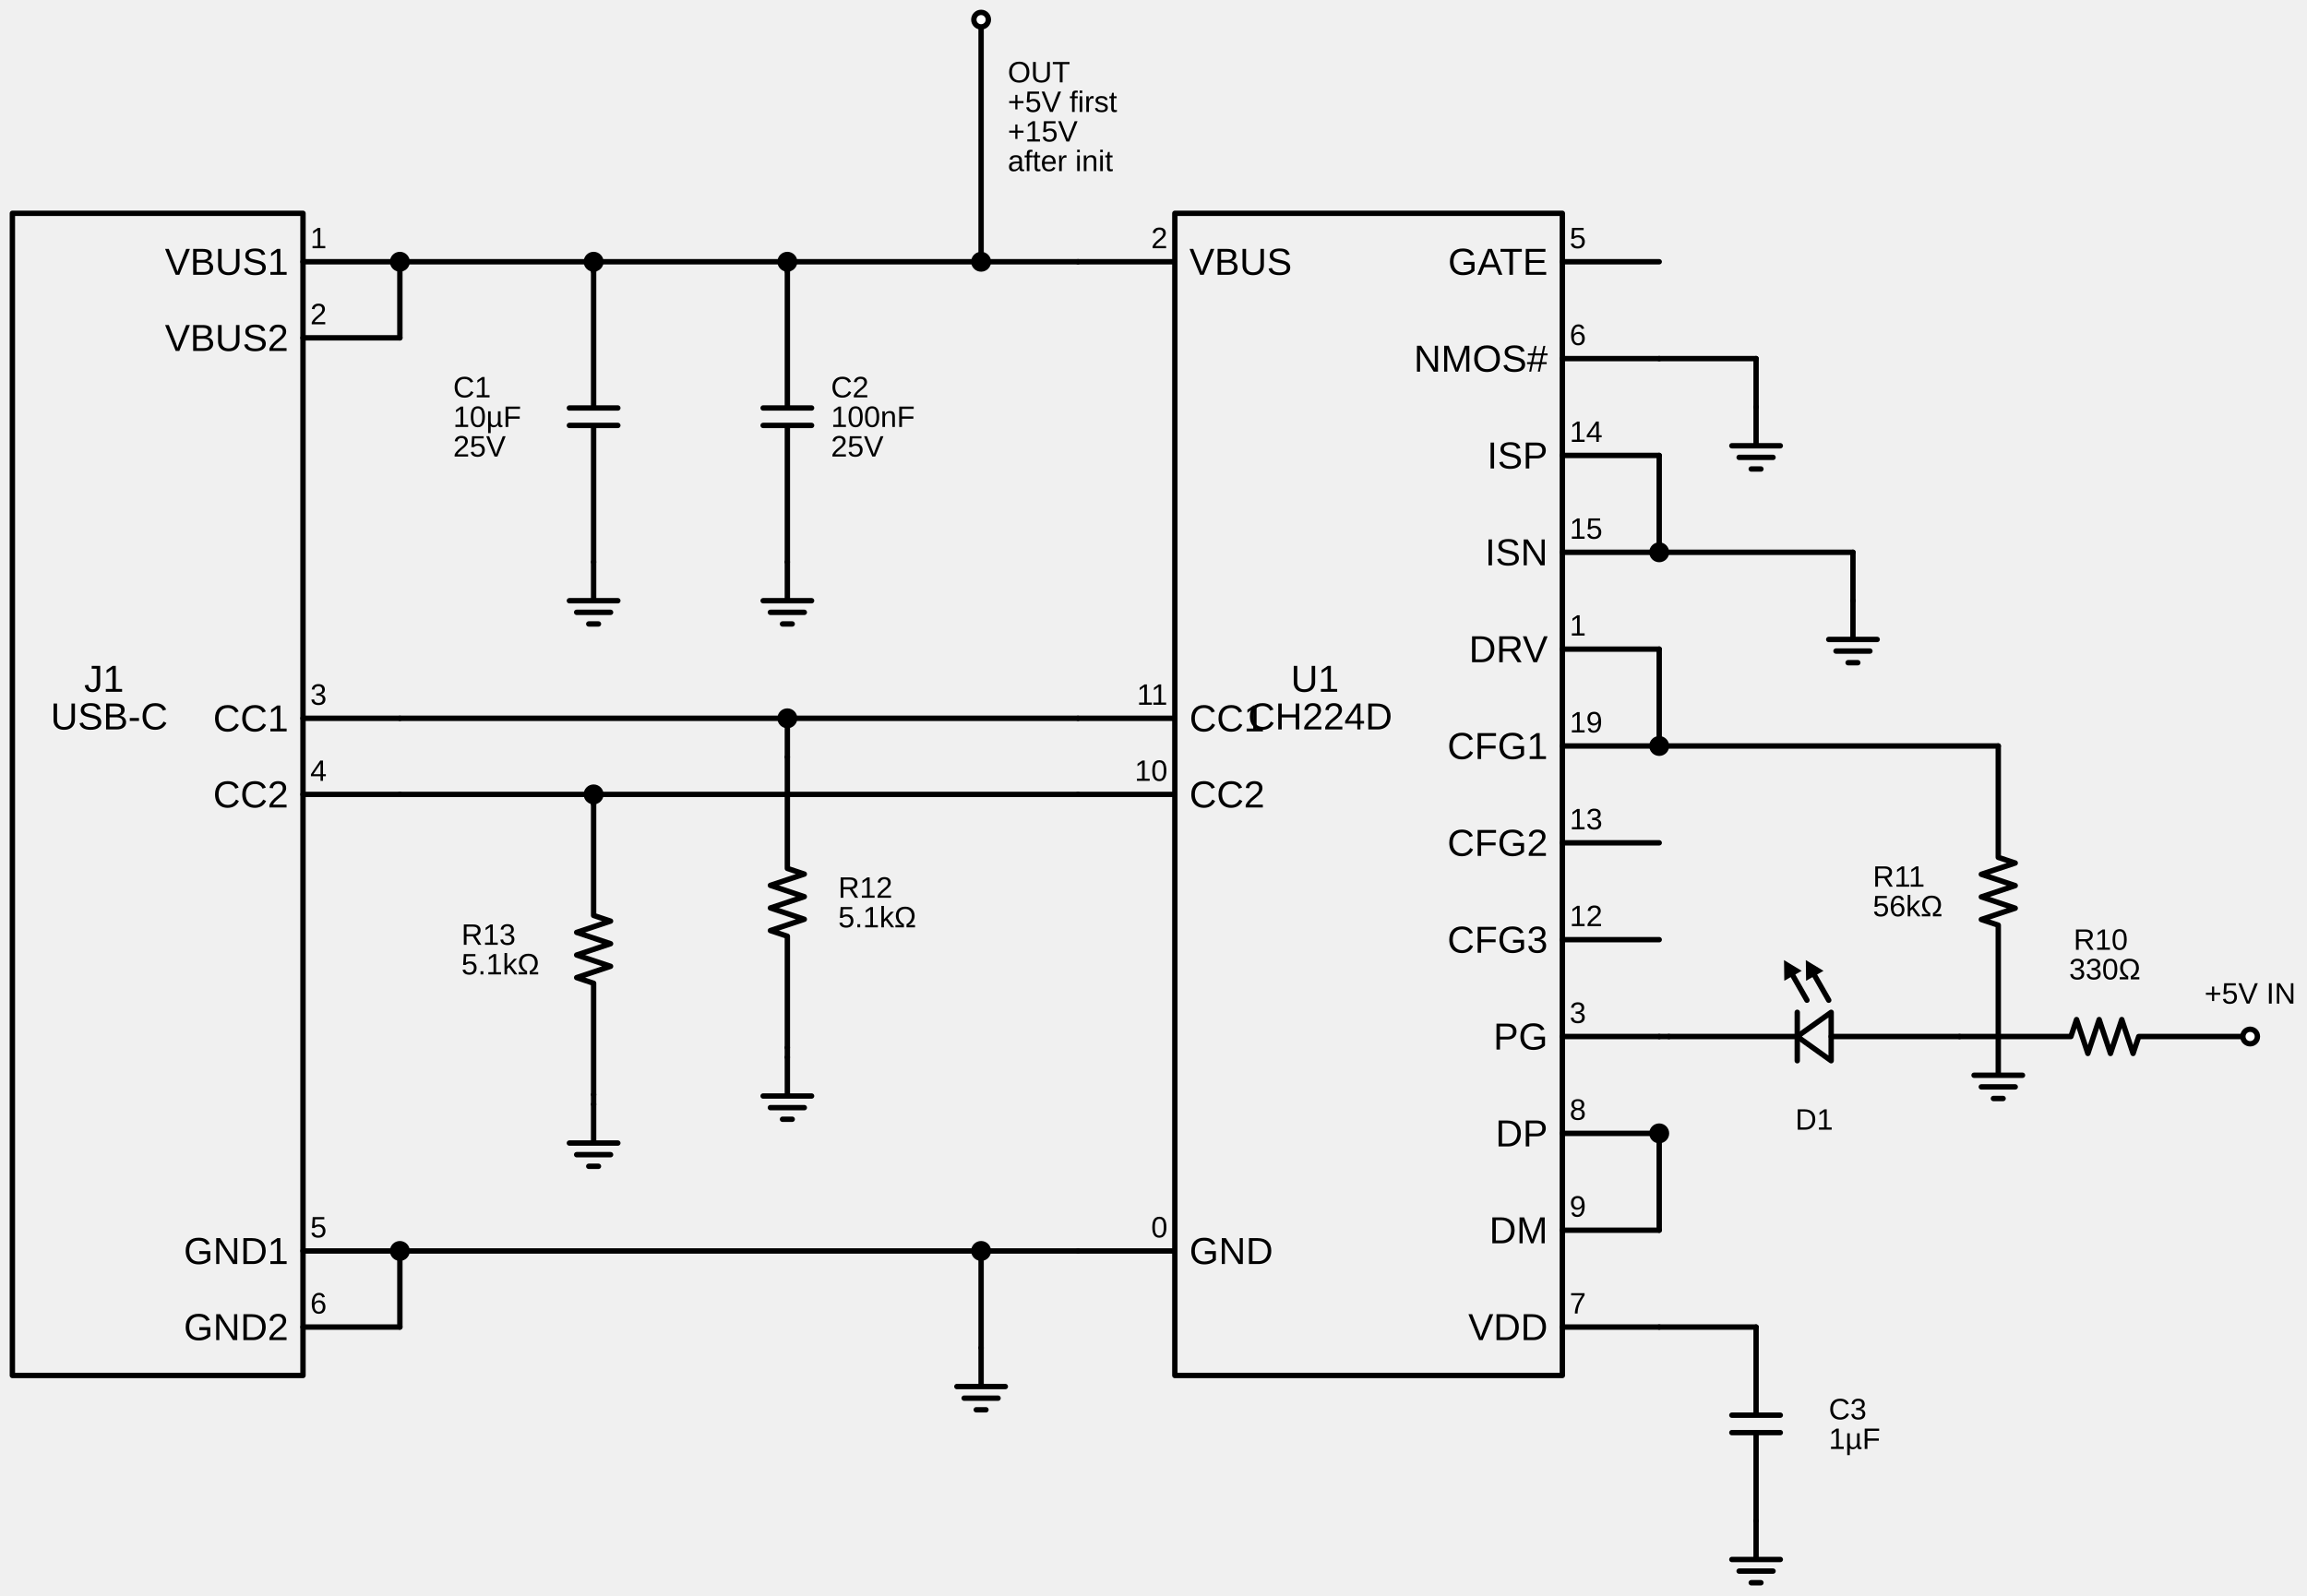
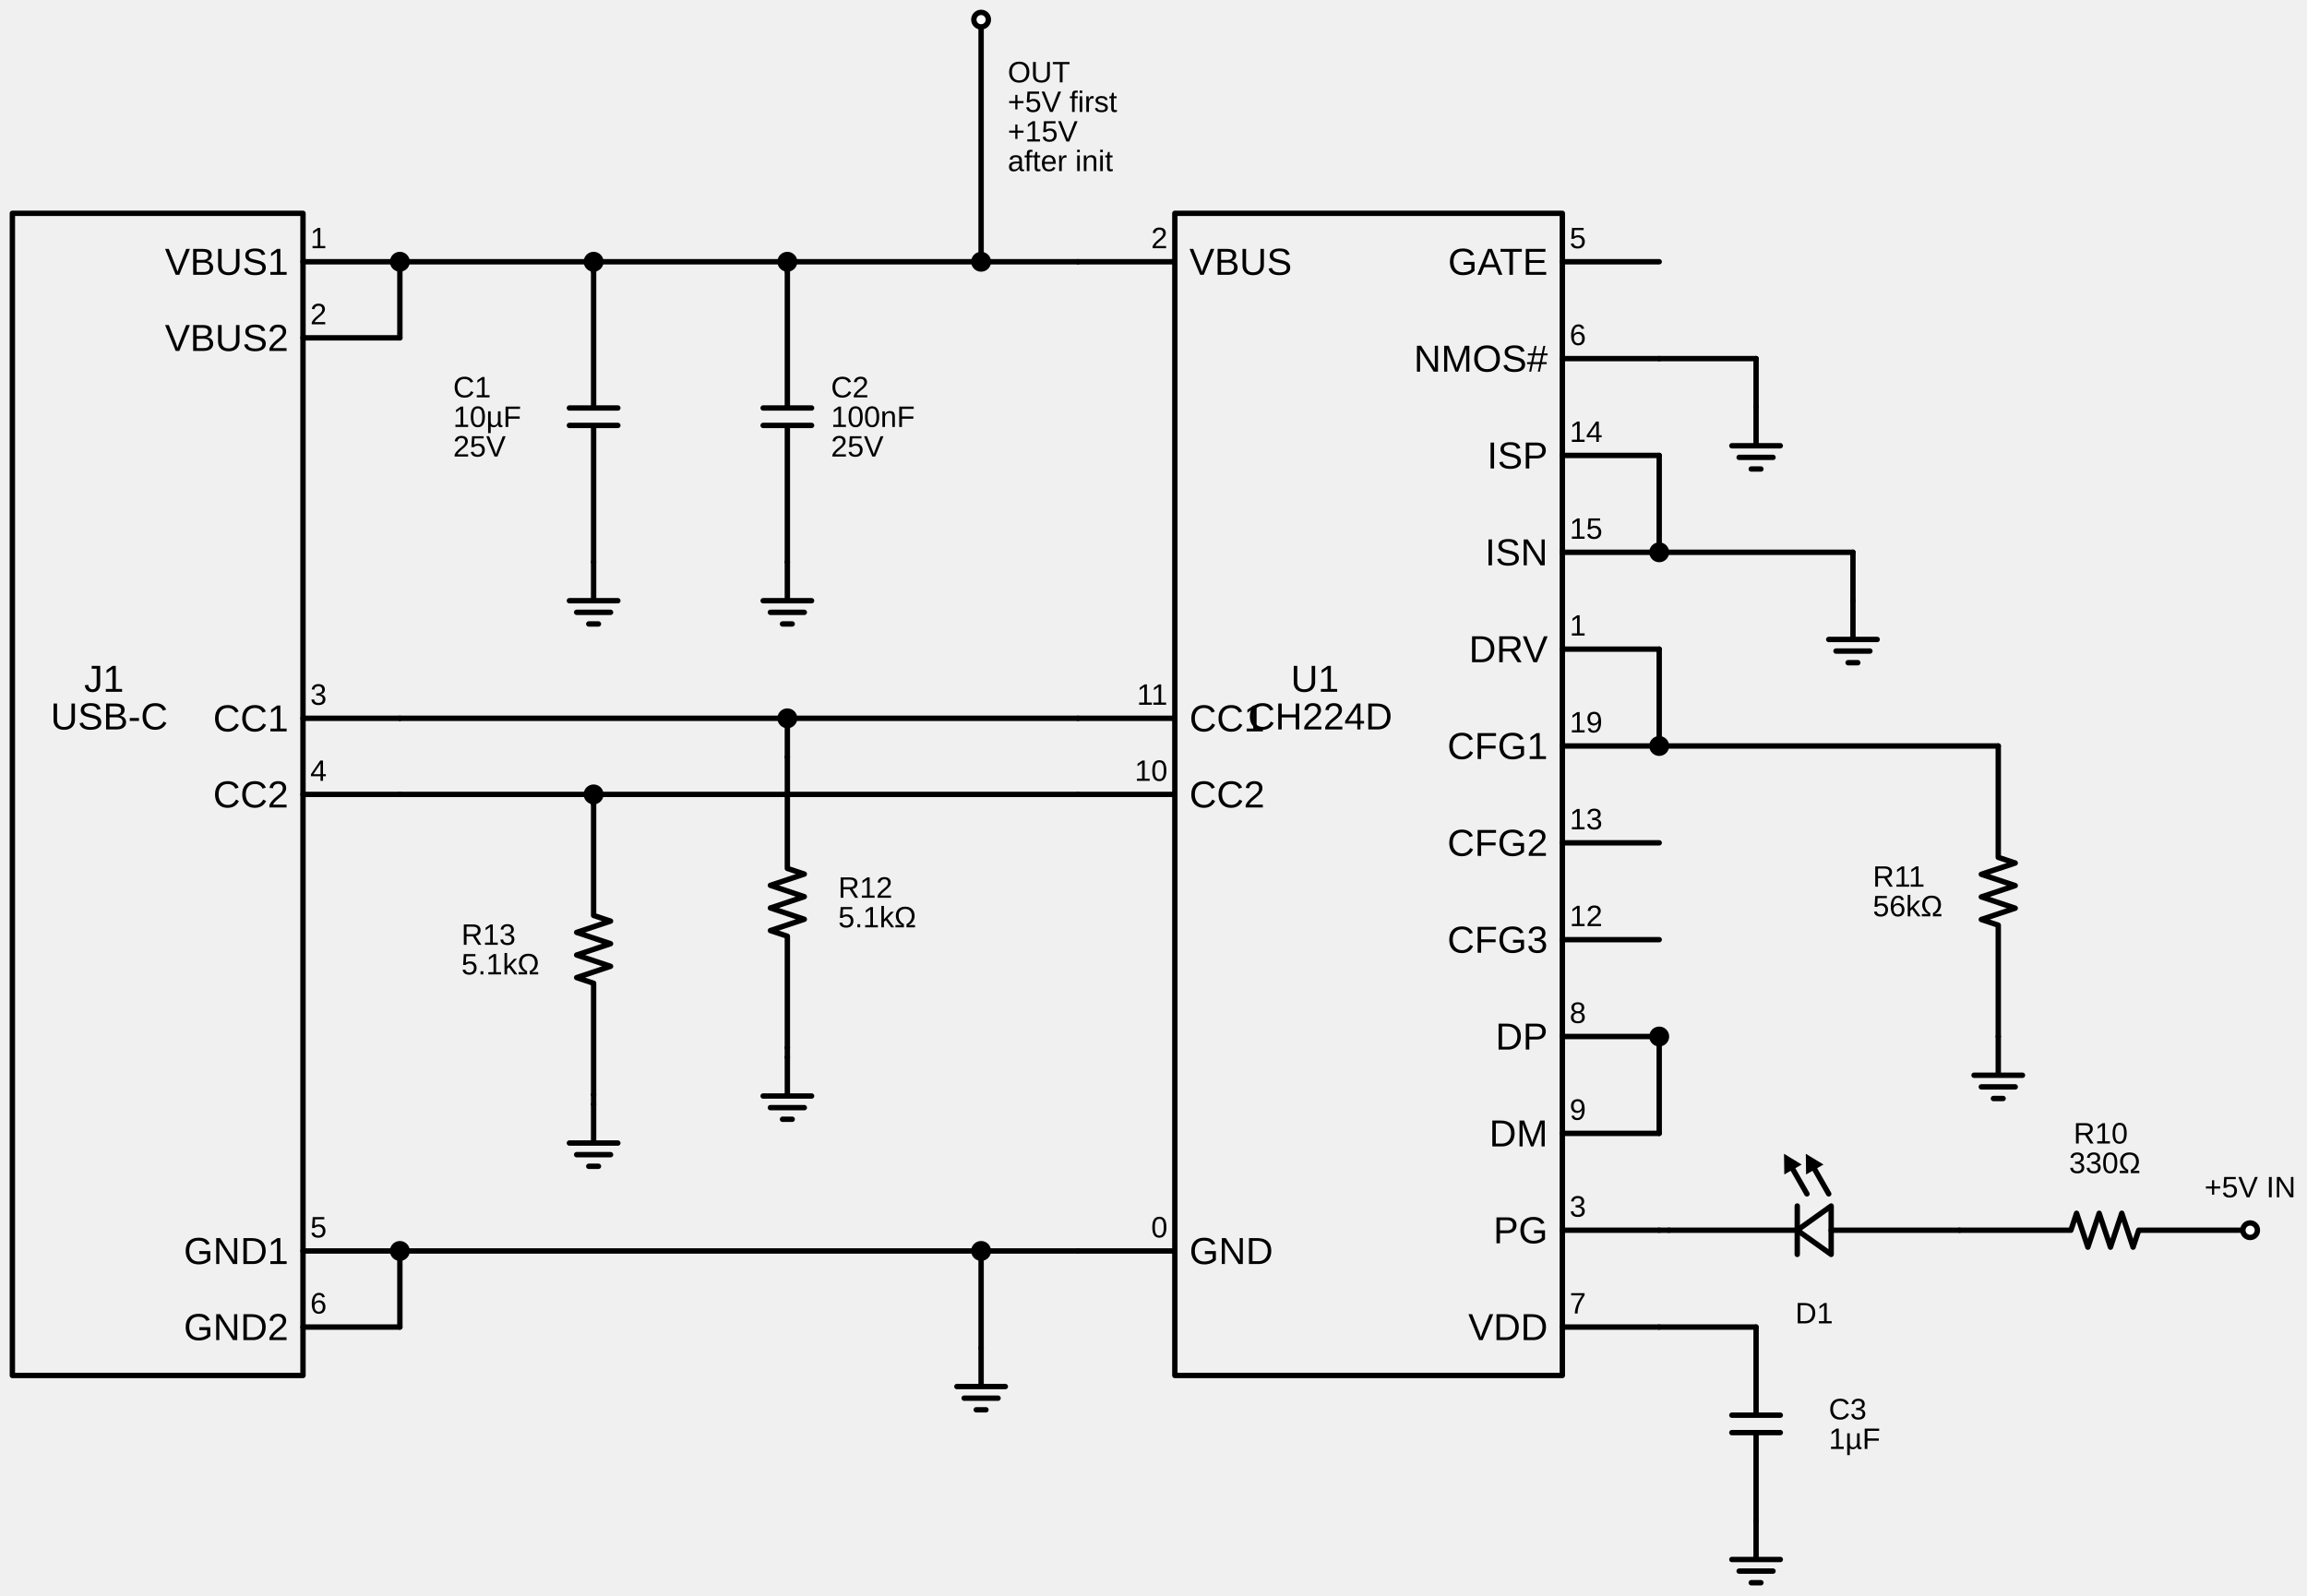
<svg xmlns="http://www.w3.org/2000/svg" xml:lang="en" height="592.94pt" width="857.333pt" viewBox="-4.6 -511.3 857.333 592.94">
-   <polygon points="675.9,-117.0 663.3,-126.0 675.9,-135.0 " style="stroke:black;fill:none;stroke-width:2.0;stroke-dasharray:-;stroke-linecap:round;stroke-linejoin:round;" />
+   <polygon points="675.9,-45.0 663.3,-54.0 675.9,-63.0 " style="stroke:black;fill:none;stroke-width:2.0;stroke-dasharray:-;stroke-linecap:round;stroke-linejoin:round;" />
  <path d="M 0.0,-0.0 L 108.0,-0.0 L 108.0,-432.0 L 0.0,-432.0 L 0.0,-0.0" style="stroke:black;fill:none;stroke-width:2.0;stroke-dasharray:-;stroke-linecap:round;stroke-linejoin:round;" />
  <path d="M 108.0,-18.0 L 144.0,-18.0" style="stroke:black;fill:none;stroke-width:2.0;stroke-dasharray:-;stroke-linecap:round;stroke-linejoin:round;" />
  <path d="M 108.0,-46.286 L 144.0,-46.286" style="stroke:black;fill:none;stroke-width:2.0;stroke-dasharray:-;stroke-linecap:round;stroke-linejoin:round;" />
  <path d="M 108.0,-216.0 L 144.0,-216.0" style="stroke:black;fill:none;stroke-width:2.0;stroke-dasharray:-;stroke-linecap:round;stroke-linejoin:round;" />
  <path d="M 108.0,-244.286 L 144.0,-244.286" style="stroke:black;fill:none;stroke-width:2.0;stroke-dasharray:-;stroke-linecap:round;stroke-linejoin:round;" />
  <path d="M 108.0,-385.714 L 144.0,-385.714" style="stroke:black;fill:none;stroke-width:2.0;stroke-dasharray:-;stroke-linecap:round;stroke-linejoin:round;" />
  <path d="M 108.0,-414.0 L 144.0,-414.0" style="stroke:black;fill:none;stroke-width:2.0;stroke-dasharray:-;stroke-linecap:round;stroke-linejoin:round;" />
  <path d="M 432.0,-0.0 L 576.0,-0.0 L 576.0,-432.0 L 432.0,-432.0 L 432.0,-0.0" style="stroke:black;fill:none;stroke-width:2.0;stroke-dasharray:-;stroke-linecap:round;stroke-linejoin:round;" />
  <path d="M 432.0,-46.286 L 396.0,-46.286" style="stroke:black;fill:none;stroke-width:2.0;stroke-dasharray:-;stroke-linecap:round;stroke-linejoin:round;" />
  <path d="M 432.0,-216.0 L 396.0,-216.0" style="stroke:black;fill:none;stroke-width:2.0;stroke-dasharray:-;stroke-linecap:round;stroke-linejoin:round;" />
  <path d="M 432.0,-244.286 L 396.0,-244.286" style="stroke:black;fill:none;stroke-width:2.0;stroke-dasharray:-;stroke-linecap:round;stroke-linejoin:round;" />
  <path d="M 432.0,-414.0 L 396.0,-414.0" style="stroke:black;fill:none;stroke-width:2.0;stroke-dasharray:-;stroke-linecap:round;stroke-linejoin:round;" />
  <path d="M 576.0,-414.0 L 612.0,-414.0" style="stroke:black;fill:none;stroke-width:2.0;stroke-dasharray:-;stroke-linecap:round;stroke-linejoin:round;" />
  <path d="M 576.0,-378.0 L 612.0,-378.0" style="stroke:black;fill:none;stroke-width:2.0;stroke-dasharray:-;stroke-linecap:round;stroke-linejoin:round;" />
  <path d="M 576.0,-342.0 L 612.0,-342.0" style="stroke:black;fill:none;stroke-width:2.0;stroke-dasharray:-;stroke-linecap:round;stroke-linejoin:round;" />
  <path d="M 576.0,-306.0 L 612.0,-306.0" style="stroke:black;fill:none;stroke-width:2.0;stroke-dasharray:-;stroke-linecap:round;stroke-linejoin:round;" />
  <path d="M 576.0,-270.0 L 612.0,-270.0" style="stroke:black;fill:none;stroke-width:2.0;stroke-dasharray:-;stroke-linecap:round;stroke-linejoin:round;" />
  <path d="M 576.0,-234.0 L 612.0,-234.0" style="stroke:black;fill:none;stroke-width:2.0;stroke-dasharray:-;stroke-linecap:round;stroke-linejoin:round;" />
  <path d="M 576.0,-198.0 L 612.0,-198.0" style="stroke:black;fill:none;stroke-width:2.0;stroke-dasharray:-;stroke-linecap:round;stroke-linejoin:round;" />
  <path d="M 576.0,-162.0 L 612.0,-162.0" style="stroke:black;fill:none;stroke-width:2.0;stroke-dasharray:-;stroke-linecap:round;stroke-linejoin:round;" />
  <path d="M 576.0,-126.0 L 612.0,-126.0" style="stroke:black;fill:none;stroke-width:2.0;stroke-dasharray:-;stroke-linecap:round;stroke-linejoin:round;" />
  <path d="M 576.0,-90.0 L 612.0,-90.0" style="stroke:black;fill:none;stroke-width:2.0;stroke-dasharray:-;stroke-linecap:round;stroke-linejoin:round;" />
  <path d="M 576.0,-54.0 L 612.0,-54.0" style="stroke:black;fill:none;stroke-width:2.0;stroke-dasharray:-;stroke-linecap:round;stroke-linejoin:round;" />
  <path d="M 576.0,-18.0 L 612.0,-18.0" style="stroke:black;fill:none;stroke-width:2.0;stroke-dasharray:-;stroke-linecap:round;stroke-linejoin:round;" />
  <path d="M 144.0,-414.0 L 180.0,-414.0 L 216.0,-414.0" style="stroke:black;fill:none;stroke-width:2.0;stroke-dasharray:-;stroke-linecap:round;stroke-linejoin:round;" />
  <path d="M 216.0,-414.0 L 216.0,-412.2 L 216.0,-410.4" style="stroke:black;fill:none;stroke-width:2.0;stroke-dasharray:-;stroke-linecap:round;stroke-linejoin:round;" />
  <path d="M 216.0,-410.4 L 216.0,-359.64 M 225.0,-359.64 L 207.0,-359.64 M 225.0,-353.16 L 207.0,-353.16 M 216.0,-353.16 L 216,-302.4" style="stroke:black;fill:none;stroke-width:2.0;stroke-dasharray:-;stroke-linecap:round;stroke-linejoin:round;" />
  <path d="M 216,-302.4 L 216,-288.0 L 207,-288.0 L 225,-288.0 M 209.7,-283.68 L 222.3,-283.68 M 214.2,-279.36 L 217.8,-279.36" style="stroke:black;fill:none;stroke-width:2.0;stroke-dasharray:-;stroke-linecap:round;stroke-linejoin:round;" />
  <path d="M 216.0,-414.0 L 252.0,-414.0 L 288.0,-414.0" style="stroke:black;fill:none;stroke-width:2.0;stroke-dasharray:-;stroke-linecap:round;stroke-linejoin:round;" />
  <path d="M 288.0,-414.0 L 288.0,-412.2 L 288.0,-410.4" style="stroke:black;fill:none;stroke-width:2.0;stroke-dasharray:-;stroke-linecap:round;stroke-linejoin:round;" />
  <path d="M 288.0,-410.4 L 288.0,-359.64 M 297.0,-359.64 L 279.0,-359.64 M 297.0,-353.16 L 279.0,-353.16 M 288.0,-353.16 L 288,-302.4" style="stroke:black;fill:none;stroke-width:2.0;stroke-dasharray:-;stroke-linecap:round;stroke-linejoin:round;" />
  <path d="M 288,-302.4 L 288,-288.0 L 279,-288.0 L 297.0,-288.0 M 281.7,-283.68 L 294.3,-283.68 M 286.2,-279.36 L 289.8,-279.36" style="stroke:black;fill:none;stroke-width:2.0;stroke-dasharray:-;stroke-linecap:round;stroke-linejoin:round;" />
  <path d="M 288.0,-414.0 L 324.0,-414.0 L 360.0,-414.0" style="stroke:black;fill:none;stroke-width:2.0;stroke-dasharray:-;stroke-linecap:round;stroke-linejoin:round;" />
  <path d="M 360.0,-414.0 L 360.0,-459.0 L 360.0,-504.0" style="stroke:black;fill:none;stroke-width:2.0;stroke-dasharray:-;stroke-linecap:round;stroke-linejoin:round;" />
  <path d="M 360.0,-414.0 L 378.0,-414.0 L 396.0,-414.0" style="stroke:black;fill:none;stroke-width:2.0;stroke-dasharray:-;stroke-linecap:round;stroke-linejoin:round;" />
  <path d="M 144.0,-385.714 L 144.0,-399.857 L 144.0,-414.0" style="stroke:black;fill:none;stroke-width:2.0;stroke-dasharray:-;stroke-linecap:round;stroke-linejoin:round;" />
  <path d="M 144.0,-46.286 L 252.0,-46.286 L 360.0,-46.286" style="stroke:black;fill:none;stroke-width:2.0;stroke-dasharray:-;stroke-linecap:round;stroke-linejoin:round;" />
  <path d="M 360.0,-46.286 L 378.0,-46.286 L 396.0,-46.286" style="stroke:black;fill:none;stroke-width:2.0;stroke-dasharray:-;stroke-linecap:round;stroke-linejoin:round;" />
  <path d="M 360.0,-46.286 L 360.0,-28.286 L 360.0,-10.286" style="stroke:black;fill:none;stroke-width:2.0;stroke-dasharray:-;stroke-linecap:round;stroke-linejoin:round;" />
  <path d="M 360.0,-10.286 L 360.0,4.114 L 351.0,4.114 L 369.0,4.114 M 353.7,8.434 L 366.3,8.434 M 358.2,12.754 L 361.8,12.754" style="stroke:black;fill:none;stroke-width:2.0;stroke-dasharray:-;stroke-linecap:round;stroke-linejoin:round;" />
  <path d="M 144.0,-18.0 L 144.0,-32.143 L 144.0,-46.286" style="stroke:black;fill:none;stroke-width:2.0;stroke-dasharray:-;stroke-linecap:round;stroke-linejoin:round;" />
  <path d="M 144.0,-244.286 L 216.0,-244.286 L 288.0,-244.286" style="stroke:black;fill:none;stroke-width:2.0;stroke-dasharray:-;stroke-linecap:round;stroke-linejoin:round;" />
  <path d="M 288.0,-244.286 L 288.0,-237.086 L 288.0,-229.886" style="stroke:black;fill:none;stroke-width:2.0;stroke-dasharray:-;stroke-linecap:round;stroke-linejoin:round;" />
  <path d="M 288.0,-229.886 L 288.0,-188.486 L 294.3,-186.386 L 281.7,-182.186 L 294.3,-177.986 L 281.7,-173.786 L 294.3,-169.586 L 281.7,-165.386 L 288.0,-163.286 L 288,-121.886" style="stroke:black;fill:none;stroke-width:2.0;stroke-dasharray:-;stroke-linecap:round;stroke-linejoin:round;" />
  <path d="M 288,-121.886 L 288,-120.086 L 288,-118.286" style="stroke:black;fill:none;stroke-width:2.0;stroke-dasharray:-;stroke-linecap:round;stroke-linejoin:round;" />
  <path d="M 288,-118.286 L 288,-103.886 L 279,-103.886 L 297.0,-103.886 M 281.7,-99.566 L 294.3,-99.566 M 286.2,-95.246 L 289.8,-95.246" style="stroke:black;fill:none;stroke-width:2.0;stroke-dasharray:-;stroke-linecap:round;stroke-linejoin:round;" />
  <path d="M 288.0,-244.286 L 342.0,-244.286 L 396.0,-244.286" style="stroke:black;fill:none;stroke-width:2.0;stroke-dasharray:-;stroke-linecap:round;stroke-linejoin:round;" />
  <path d="M 144.0,-216.0 L 180.0,-216.0 L 216.0,-216.0" style="stroke:black;fill:none;stroke-width:2.0;stroke-dasharray:-;stroke-linecap:round;stroke-linejoin:round;" />
  <path d="M 216.0,-216.0 L 216.0,-214.2 L 216.0,-212.4" style="stroke:black;fill:none;stroke-width:2.0;stroke-dasharray:-;stroke-linecap:round;stroke-linejoin:round;" />
  <path d="M 216.0,-212.4 L 216.0,-171.0 L 222.3,-168.9 L 209.7,-164.7 L 222.3,-160.5 L 209.7,-156.3 L 222.3,-152.1 L 209.7,-147.9 L 216.0,-145.8 L 216,-104.4" style="stroke:black;fill:none;stroke-width:2.0;stroke-dasharray:-;stroke-linecap:round;stroke-linejoin:round;" />
  <path d="M 216,-104.4 L 216,-102.6 L 216,-100.8" style="stroke:black;fill:none;stroke-width:2.0;stroke-dasharray:-;stroke-linecap:round;stroke-linejoin:round;" />
  <path d="M 216,-100.8 L 216,-86.4 L 207,-86.4 L 225,-86.4 M 209.7,-82.08 L 222.3,-82.08 M 214.2,-77.76 L 217.8,-77.76" style="stroke:black;fill:none;stroke-width:2.0;stroke-dasharray:-;stroke-linecap:round;stroke-linejoin:round;" />
  <path d="M 216.0,-216.0 L 306.0,-216.0 L 396.0,-216.0" style="stroke:black;fill:none;stroke-width:2.0;stroke-dasharray:-;stroke-linecap:round;stroke-linejoin:round;" />
-   <path d="M 612.0,-90.0 L 612.0,-72.0 L 612.0,-54.0" style="stroke:black;fill:none;stroke-width:2.0;stroke-dasharray:-;stroke-linecap:round;stroke-linejoin:round;" />
+   <path d="M 612.0,-126.0 L 612.0,-108.0 L 612.0,-90.0" style="stroke:black;fill:none;stroke-width:2.0;stroke-dasharray:-;stroke-linecap:round;stroke-linejoin:round;" />
  <path d="M 612.0,-378.0 L 630.0,-378.0 L 648.0,-378.0" style="stroke:black;fill:none;stroke-width:2.0;stroke-dasharray:-;stroke-linecap:round;stroke-linejoin:round;" />
  <path d="M 648.0,-378.0 L 648.0,-369.0 L 648.0,-360.0" style="stroke:black;fill:none;stroke-width:2.0;stroke-dasharray:-;stroke-linecap:round;stroke-linejoin:round;" />
  <path d="M 648.0,-360.0 L 648.0,-345.6 L 639.0,-345.6 L 657.0,-345.6 M 641.7,-341.28 L 654.3,-341.28 M 646.2,-336.96 L 649.8,-336.96" style="stroke:black;fill:none;stroke-width:2.0;stroke-dasharray:-;stroke-linecap:round;stroke-linejoin:round;" />
  <path d="M 612.0,-306.0 L 612.0,-324.0 L 612.0,-342.0" style="stroke:black;fill:none;stroke-width:2.0;stroke-dasharray:-;stroke-linecap:round;stroke-linejoin:round;" />
  <path d="M 612.0,-306.0 L 648.0,-306.0 L 684.0,-306.0" style="stroke:black;fill:none;stroke-width:2.0;stroke-dasharray:-;stroke-linecap:round;stroke-linejoin:round;" />
  <path d="M 684.0,-306.0 L 684.0,-297.0 L 684.0,-288.0" style="stroke:black;fill:none;stroke-width:2.0;stroke-dasharray:-;stroke-linecap:round;stroke-linejoin:round;" />
  <path d="M 684.0,-288.0 L 684.0,-273.6 L 675.0,-273.6 L 693.0,-273.6 M 677.7,-269.28 L 690.3,-269.28 M 682.2,-264.96 L 685.8,-264.96" style="stroke:black;fill:none;stroke-width:2.0;stroke-dasharray:-;stroke-linecap:round;stroke-linejoin:round;" />
  <path d="M 612.0,-234.0 L 612.0,-252.0 L 612.0,-270.0" style="stroke:black;fill:none;stroke-width:2.0;stroke-dasharray:-;stroke-linecap:round;stroke-linejoin:round;" />
  <path d="M 612.0,-234.0 L 675.0,-234.0 L 738.0,-234.0" style="stroke:black;fill:none;stroke-width:2.0;stroke-dasharray:-;stroke-linecap:round;stroke-linejoin:round;" />
  <path d="M 738.0,-234.0 L 738.0,-192.6 L 744.3,-190.5 L 731.7,-186.3 L 744.3,-182.1 L 731.7,-177.9 L 744.3,-173.7 L 731.7,-169.5 L 738.0,-167.4 L 738.0,-126" style="stroke:black;fill:none;stroke-width:2.0;stroke-dasharray:-;stroke-linecap:round;stroke-linejoin:round;" />
  <path d="M 738.0,-126 L 738.0,-111.6 L 729.0,-111.6 L 747.0,-111.6 M 731.7,-107.28 L 744.3,-107.28 M 736.2,-102.96 L 739.8,-102.96" style="stroke:black;fill:none;stroke-width:2.0;stroke-dasharray:-;stroke-linecap:round;stroke-linejoin:round;" />
-   <path d="M 612.0,-126.0 L 613.8,-126.0 L 615.6,-126.0" style="stroke:black;fill:none;stroke-width:2.0;stroke-dasharray:-;stroke-linecap:round;stroke-linejoin:round;" />
-   <path d="M 615.6,-126.0 L 663.3,-126.0 M 663.3,-117.0 L 663.3,-135.0 M 675.9,-126.0 L 723.6,-126.0" style="stroke:black;fill:none;stroke-width:2.0;stroke-dasharray:-;stroke-linecap:round;stroke-linejoin:round;" />
-   <path d="M 661.472,-148.999 L 666.9,-139.5" style="stroke:black;fill:none;stroke-width:2.0;stroke-dasharray:-;stroke-linecap:round;stroke-linejoin:round;" />
-   <path d="M 658.892 -153.514 L 663.973 -150.428 L 658.972 -147.57 Z" style="stroke:black;fill:black;stroke-linecap:butt;stroke-linejoin:miter;" />
-   <path d="M 669.572,-148.999 L 675.0,-139.5" style="stroke:black;fill:none;stroke-width:2.0;stroke-dasharray:-;stroke-linecap:round;stroke-linejoin:round;" />
-   <path d="M 666.992 -153.514 L 672.073 -150.428 L 667.072 -147.57 Z" style="stroke:black;fill:black;stroke-linecap:butt;stroke-linejoin:miter;" />
-   <path d="M 723.6,-126.0 L 765.0,-126.0 L 767.1,-132.3 L 771.3,-119.7 L 775.5,-132.3 L 779.7,-119.7 L 783.9,-132.3 L 788.1,-119.7 L 790.2,-126.0 L 831.6,-126.0" style="stroke:black;fill:none;stroke-width:2.0;stroke-dasharray:-;stroke-linecap:round;stroke-linejoin:round;" />
+   <path d="M 612.0,-54.0 L 613.8,-54.0 L 615.6,-54.0" style="stroke:black;fill:none;stroke-width:2.0;stroke-dasharray:-;stroke-linecap:round;stroke-linejoin:round;" />
+   <path d="M 615.6,-54.0 L 663.3,-54.0 M 663.3,-45.0 L 663.3,-63.0 M 675.9,-54.0 L 723.6,-54.0" style="stroke:black;fill:none;stroke-width:2.0;stroke-dasharray:-;stroke-linecap:round;stroke-linejoin:round;" />
+   <path d="M 661.472,-76.999 L 666.9,-67.5" style="stroke:black;fill:none;stroke-width:2.0;stroke-dasharray:-;stroke-linecap:round;stroke-linejoin:round;" />
+   <path d="M 658.892 -81.514 L 663.973 -78.428 L 658.972 -75.57 Z" style="stroke:black;fill:black;stroke-linecap:butt;stroke-linejoin:miter;" />
+   <path d="M 669.572,-76.999 L 675.0,-67.5" style="stroke:black;fill:none;stroke-width:2.0;stroke-dasharray:-;stroke-linecap:round;stroke-linejoin:round;" />
+   <path d="M 666.992 -81.514 L 672.073 -78.428 L 667.072 -75.57 Z" style="stroke:black;fill:black;stroke-linecap:butt;stroke-linejoin:miter;" />
+   <path d="M 723.6,-54.0 L 765.0,-54.0 L 767.1,-60.3 L 771.3,-47.7 L 775.5,-60.3 L 779.7,-47.7 L 783.9,-60.3 L 788.1,-47.7 L 790.2,-54.0 L 831.6,-54.0" style="stroke:black;fill:none;stroke-width:2.0;stroke-dasharray:-;stroke-linecap:round;stroke-linejoin:round;" />
  <path d="M 612.0,-18.0 L 630.0,-18.0 L 648.0,-18.0" style="stroke:black;fill:none;stroke-width:2.0;stroke-dasharray:-;stroke-linecap:round;stroke-linejoin:round;" />
  <path d="M 648.0,-18.0 L 648.0,14.76 M 657.0,14.76 L 639.0,14.76 M 657.0,21.24 L 639.0,21.24 M 648.0,21.24 L 648.0,54.0" style="stroke:black;fill:none;stroke-width:2.0;stroke-dasharray:-;stroke-linecap:round;stroke-linejoin:round;" />
  <path d="M 648.0,54.0 L 648.0,68.4 L 639.0,68.4 L 657.0,68.4 M 641.7,72.72 L 654.3,72.72 M 646.2,77.04 L 649.8,77.04" style="stroke:black;fill:none;stroke-width:2.0;stroke-dasharray:-;stroke-linecap:round;stroke-linejoin:round;" />
  <text x="110.7" y="-31.7" dominant-baseline="ideographic" fill="black" font-size="11" font-family="Arial" text-anchor="start">
    <tspan x="110.7" dy="11">6</tspan>
  </text>
  <text x="102.6" y="-32.0" dominant-baseline="central" fill="black" font-size="14" font-family="Arial" text-anchor="end">
    <tspan x="102.6" dy="14">GND2</tspan>
  </text>
  <text x="110.7" y="-59.986" dominant-baseline="ideographic" fill="black" font-size="11" font-family="Arial" text-anchor="start">
    <tspan x="110.7" dy="11">5</tspan>
  </text>
  <text x="102.6" y="-60.286" dominant-baseline="central" fill="black" font-size="14" font-family="Arial" text-anchor="end">
    <tspan x="102.6" dy="14">GND1</tspan>
  </text>
  <text x="110.7" y="-229.7" dominant-baseline="ideographic" fill="black" font-size="11" font-family="Arial" text-anchor="start">
    <tspan x="110.7" dy="11">4</tspan>
  </text>
  <text x="102.6" y="-230.0" dominant-baseline="central" fill="black" font-size="14" font-family="Arial" text-anchor="end">
    <tspan x="102.6" dy="14">CC2</tspan>
  </text>
  <text x="110.7" y="-257.986" dominant-baseline="ideographic" fill="black" font-size="11" font-family="Arial" text-anchor="start">
    <tspan x="110.7" dy="11">3</tspan>
  </text>
  <text x="102.6" y="-258.286" dominant-baseline="central" fill="black" font-size="14" font-family="Arial" text-anchor="end">
    <tspan x="102.6" dy="14">CC1</tspan>
  </text>
  <text x="110.7" y="-399.414" dominant-baseline="ideographic" fill="black" font-size="11" font-family="Arial" text-anchor="start">
    <tspan x="110.7" dy="11">2</tspan>
  </text>
  <text x="102.6" y="-399.714" dominant-baseline="central" fill="black" font-size="14" font-family="Arial" text-anchor="end">
    <tspan x="102.6" dy="14">VBUS2</tspan>
  </text>
  <text x="110.7" y="-427.7" dominant-baseline="ideographic" fill="black" font-size="11" font-family="Arial" text-anchor="start">
    <tspan x="110.7" dy="11">1</tspan>
  </text>
  <text x="102.6" y="-428.0" dominant-baseline="central" fill="black" font-size="14" font-family="Arial" text-anchor="end">
    <tspan x="102.6" dy="14">VBUS1</tspan>
  </text>
  <text x="36.0" y="-273.0" dominant-baseline="central" fill="black" font-size="14" font-family="Arial" text-anchor="middle">
    <tspan x="36.0" dy="14">J1</tspan>
    <tspan x="36.0" dy="14">USB-C</tspan>
  </text>
  <text x="429.3" y="-59.986" dominant-baseline="ideographic" fill="black" font-size="11" font-family="Arial" text-anchor="end">
    <tspan x="429.3" dy="11">0</tspan>
  </text>
  <text x="437.4" y="-60.286" dominant-baseline="central" fill="black" font-size="14" font-family="Arial" text-anchor="start">
    <tspan x="437.4" dy="14">GND</tspan>
  </text>
  <text x="429.3" y="-229.7" dominant-baseline="ideographic" fill="black" font-size="11" font-family="Arial" text-anchor="end">
    <tspan x="429.3" dy="11">10</tspan>
  </text>
  <text x="437.4" y="-230.0" dominant-baseline="central" fill="black" font-size="14" font-family="Arial" text-anchor="start">
    <tspan x="437.4" dy="14">CC2</tspan>
  </text>
  <text x="429.3" y="-257.986" dominant-baseline="ideographic" fill="black" font-size="11" font-family="Arial" text-anchor="end">
    <tspan x="429.3" dy="11">11</tspan>
  </text>
  <text x="437.4" y="-258.286" dominant-baseline="central" fill="black" font-size="14" font-family="Arial" text-anchor="start">
    <tspan x="437.4" dy="14">CC1</tspan>
  </text>
  <text x="429.3" y="-427.7" dominant-baseline="ideographic" fill="black" font-size="11" font-family="Arial" text-anchor="end">
    <tspan x="429.3" dy="11">2</tspan>
  </text>
  <text x="437.4" y="-428.0" dominant-baseline="central" fill="black" font-size="14" font-family="Arial" text-anchor="start">
    <tspan x="437.4" dy="14">VBUS</tspan>
  </text>
  <text x="578.7" y="-427.7" dominant-baseline="ideographic" fill="black" font-size="11" font-family="Arial" text-anchor="start">
    <tspan x="578.7" dy="11">5</tspan>
  </text>
  <text x="570.6" y="-428.0" dominant-baseline="central" fill="black" font-size="14" font-family="Arial" text-anchor="end">
    <tspan x="570.6" dy="14">GATE</tspan>
  </text>
  <text x="578.7" y="-391.7" dominant-baseline="ideographic" fill="black" font-size="11" font-family="Arial" text-anchor="start">
    <tspan x="578.7" dy="11">6</tspan>
  </text>
  <text x="570.6" y="-392.0" dominant-baseline="central" fill="black" font-size="14" font-family="Arial" text-anchor="end">
    <tspan x="570.6" dy="14">NMOS#</tspan>
  </text>
  <text x="578.7" y="-355.7" dominant-baseline="ideographic" fill="black" font-size="11" font-family="Arial" text-anchor="start">
    <tspan x="578.7" dy="11">14</tspan>
  </text>
  <text x="570.6" y="-356.0" dominant-baseline="central" fill="black" font-size="14" font-family="Arial" text-anchor="end">
    <tspan x="570.6" dy="14">ISP</tspan>
  </text>
  <text x="578.7" y="-319.7" dominant-baseline="ideographic" fill="black" font-size="11" font-family="Arial" text-anchor="start">
    <tspan x="578.7" dy="11">15</tspan>
  </text>
  <text x="570.6" y="-320.0" dominant-baseline="central" fill="black" font-size="14" font-family="Arial" text-anchor="end">
    <tspan x="570.6" dy="14">ISN</tspan>
  </text>
  <text x="578.7" y="-283.7" dominant-baseline="ideographic" fill="black" font-size="11" font-family="Arial" text-anchor="start">
    <tspan x="578.7" dy="11">1</tspan>
  </text>
  <text x="570.6" y="-284.0" dominant-baseline="central" fill="black" font-size="14" font-family="Arial" text-anchor="end">
    <tspan x="570.6" dy="14">DRV</tspan>
  </text>
  <text x="578.7" y="-247.7" dominant-baseline="ideographic" fill="black" font-size="11" font-family="Arial" text-anchor="start">
    <tspan x="578.7" dy="11">19</tspan>
  </text>
  <text x="570.6" y="-248.0" dominant-baseline="central" fill="black" font-size="14" font-family="Arial" text-anchor="end">
    <tspan x="570.6" dy="14">CFG1</tspan>
  </text>
  <text x="578.7" y="-211.7" dominant-baseline="ideographic" fill="black" font-size="11" font-family="Arial" text-anchor="start">
    <tspan x="578.7" dy="11">13</tspan>
  </text>
  <text x="570.6" y="-212.0" dominant-baseline="central" fill="black" font-size="14" font-family="Arial" text-anchor="end">
    <tspan x="570.6" dy="14">CFG2</tspan>
  </text>
  <text x="578.7" y="-175.7" dominant-baseline="ideographic" fill="black" font-size="11" font-family="Arial" text-anchor="start">
    <tspan x="578.7" dy="11">12</tspan>
  </text>
  <text x="570.6" y="-176.0" dominant-baseline="central" fill="black" font-size="14" font-family="Arial" text-anchor="end">
    <tspan x="570.6" dy="14">CFG3</tspan>
  </text>
  <text x="578.7" y="-139.7" dominant-baseline="ideographic" fill="black" font-size="11" font-family="Arial" text-anchor="start">
+     <tspan x="578.7" dy="11">8</tspan>
+   </text>
+   <text x="570.6" y="-140.0" dominant-baseline="central" fill="black" font-size="14" font-family="Arial" text-anchor="end">
+     <tspan x="570.6" dy="14">DP</tspan>
+   </text>
+   <text x="578.7" y="-103.7" dominant-baseline="ideographic" fill="black" font-size="11" font-family="Arial" text-anchor="start">
+     <tspan x="578.7" dy="11">9</tspan>
+   </text>
+   <text x="570.6" y="-104.0" dominant-baseline="central" fill="black" font-size="14" font-family="Arial" text-anchor="end">
+     <tspan x="570.6" dy="14">DM</tspan>
+   </text>
+   <text x="578.7" y="-67.7" dominant-baseline="ideographic" fill="black" font-size="11" font-family="Arial" text-anchor="start">
    <tspan x="578.7" dy="11">3</tspan>
  </text>
-   <text x="570.6" y="-140.0" dominant-baseline="central" fill="black" font-size="14" font-family="Arial" text-anchor="end">
+   <text x="570.6" y="-68.0" dominant-baseline="central" fill="black" font-size="14" font-family="Arial" text-anchor="end">
    <tspan x="570.6" dy="14">PG</tspan>
-   </text>
-   <text x="578.7" y="-103.7" dominant-baseline="ideographic" fill="black" font-size="11" font-family="Arial" text-anchor="start">
-     <tspan x="578.7" dy="11">8</tspan>
-   </text>
-   <text x="570.6" y="-104.0" dominant-baseline="central" fill="black" font-size="14" font-family="Arial" text-anchor="end">
-     <tspan x="570.6" dy="14">DP</tspan>
-   </text>
-   <text x="578.7" y="-67.7" dominant-baseline="ideographic" fill="black" font-size="11" font-family="Arial" text-anchor="start">
-     <tspan x="578.7" dy="11">9</tspan>
-   </text>
-   <text x="570.6" y="-68.0" dominant-baseline="central" fill="black" font-size="14" font-family="Arial" text-anchor="end">
-     <tspan x="570.6" dy="14">DM</tspan>
  </text>
  <text x="578.7" y="-31.7" dominant-baseline="ideographic" fill="black" font-size="11" font-family="Arial" text-anchor="start">
    <tspan x="578.7" dy="11">7</tspan>
  </text>
  <text x="570.6" y="-32.0" dominant-baseline="central" fill="black" font-size="14" font-family="Arial" text-anchor="end">
    <tspan x="570.6" dy="14">VDD</tspan>
  </text>
  <text x="486.0" y="-273.0" dominant-baseline="central" fill="black" font-size="14" font-family="Arial" text-anchor="middle">
    <tspan x="486.0" dy="14">U1</tspan>
    <tspan x="486.0" dy="14">CH224D</tspan>
  </text>
  <text x="163.8" y="-378.4" dominant-baseline="central" fill="black" font-size="11" font-family="Arial" text-anchor="start">
    <tspan x="163.8" dy="11">C1</tspan>
    <tspan x="163.8" dy="11">10µF</tspan>
    <tspan x="163.8" dy="11">25V</tspan>
  </text>
  <text x="304.2" y="-378.4" dominant-baseline="central" fill="black" font-size="11" font-family="Arial" text-anchor="start">
    <tspan x="304.2" dy="11">C2</tspan>
    <tspan x="304.2" dy="11">100nF</tspan>
    <tspan x="304.2" dy="11">25V</tspan>
  </text>
  <text x="306.9" y="-192.386" dominant-baseline="central" fill="black" font-size="11" font-family="Arial" text-anchor="start">
    <tspan x="306.9" dy="11">R12</tspan>
    <tspan x="306.9" dy="11">5.1kΩ</tspan>
  </text>
  <text x="166.86" y="-174.9" dominant-baseline="central" fill="black" font-size="11" font-family="Arial" text-anchor="start">
    <tspan x="166.86" dy="11">R13</tspan>
    <tspan x="166.86" dy="11">5.1kΩ</tspan>
  </text>
  <text x="691.38" y="-196.5" dominant-baseline="central" fill="black" font-size="11" font-family="Arial" text-anchor="start">
    <tspan x="691.38" dy="11">R11</tspan>
    <tspan x="691.38" dy="11">56kΩ</tspan>
  </text>
-   <text x="669.6" y="-110.0" dominant-baseline="hanging" fill="black" font-size="11" font-family="Arial" text-anchor="middle">
+   <text x="669.6" y="-38.0" dominant-baseline="hanging" fill="black" font-size="11" font-family="Arial" text-anchor="middle">
    <tspan x="669.6" dy="11">D1</tspan>
  </text>
-   <text x="777.6" y="-166.9" dominant-baseline="ideographic" fill="black" font-size="11" font-family="Arial" text-anchor="middle">
+   <text x="777.6" y="-94.9" dominant-baseline="ideographic" fill="black" font-size="11" font-family="Arial" text-anchor="middle">
    <tspan x="777.6" dy="11">R10</tspan>
    <tspan x="777.6" dy="11">330Ω</tspan>
  </text>
  <text x="675.0" y="1.5" dominant-baseline="central" fill="black" font-size="11" font-family="Arial" text-anchor="start">
    <tspan x="675.0" dy="11">C3</tspan>
    <tspan x="675.0" dy="11">1µF</tspan>
  </text>
  <circle cx="144.0" cy="-414.0" r="2.7" style="stroke:black;fill:black;stroke-width:2.0;stroke-dasharray:-;" />
  <circle cx="216.0" cy="-414.0" r="2.7" style="stroke:black;fill:black;stroke-width:2.0;stroke-dasharray:-;" />
  <circle cx="288.0" cy="-414.0" r="2.7" style="stroke:black;fill:black;stroke-width:2.0;stroke-dasharray:-;" />
  <circle cx="360.0" cy="-414.0" r="2.7" style="stroke:black;fill:black;stroke-width:2.0;stroke-dasharray:-;" />
  <circle cx="360.0" cy="-504.0" r="2.7" style="stroke:black;fill:white;stroke-width:2.0;stroke-dasharray:-;" />
  <text x="369.9" y="-495.5" dominant-baseline="central" fill="black" font-size="11" font-family="Arial" text-anchor="start">
    <tspan x="369.9" dy="11">OUT</tspan>
    <tspan x="369.9" dy="11">+5V first</tspan>
    <tspan x="369.9" dy="11">+15V</tspan>
    <tspan x="369.9" dy="11">after init</tspan>
  </text>
  <circle cx="144.0" cy="-46.286" r="2.7" style="stroke:black;fill:black;stroke-width:2.0;stroke-dasharray:-;" />
  <circle cx="360.0" cy="-46.286" r="2.7" style="stroke:black;fill:black;stroke-width:2.0;stroke-dasharray:-;" />
  <circle cx="288.0" cy="-244.286" r="2.7" style="stroke:black;fill:black;stroke-width:2.0;stroke-dasharray:-;" />
  <circle cx="216.0" cy="-216.0" r="2.7" style="stroke:black;fill:black;stroke-width:2.0;stroke-dasharray:-;" />
-   <circle cx="612.0" cy="-90.0" r="2.7" style="stroke:black;fill:black;stroke-width:2.0;stroke-dasharray:-;" />
+   <circle cx="612.0" cy="-126.0" r="2.7" style="stroke:black;fill:black;stroke-width:2.0;stroke-dasharray:-;" />
  <circle cx="612.0" cy="-306.0" r="2.7" style="stroke:black;fill:black;stroke-width:2.0;stroke-dasharray:-;" />
  <circle cx="612.0" cy="-234.0" r="2.7" style="stroke:black;fill:black;stroke-width:2.0;stroke-dasharray:-;" />
-   <circle cx="831.6" cy="-126.0" r="2.7" style="stroke:black;fill:white;stroke-width:2.0;stroke-dasharray:-;" />
-   <text x="831.6" y="-146.9" dominant-baseline="ideographic" fill="black" font-size="11" font-family="Arial" text-anchor="middle">
+   <circle cx="831.6" cy="-54.0" r="2.7" style="stroke:black;fill:white;stroke-width:2.0;stroke-dasharray:-;" />
+   <text x="831.6" y="-74.9" dominant-baseline="ideographic" fill="black" font-size="11" font-family="Arial" text-anchor="middle">
    <tspan x="831.6" dy="11">+5V IN</tspan>
  </text>
</svg>
